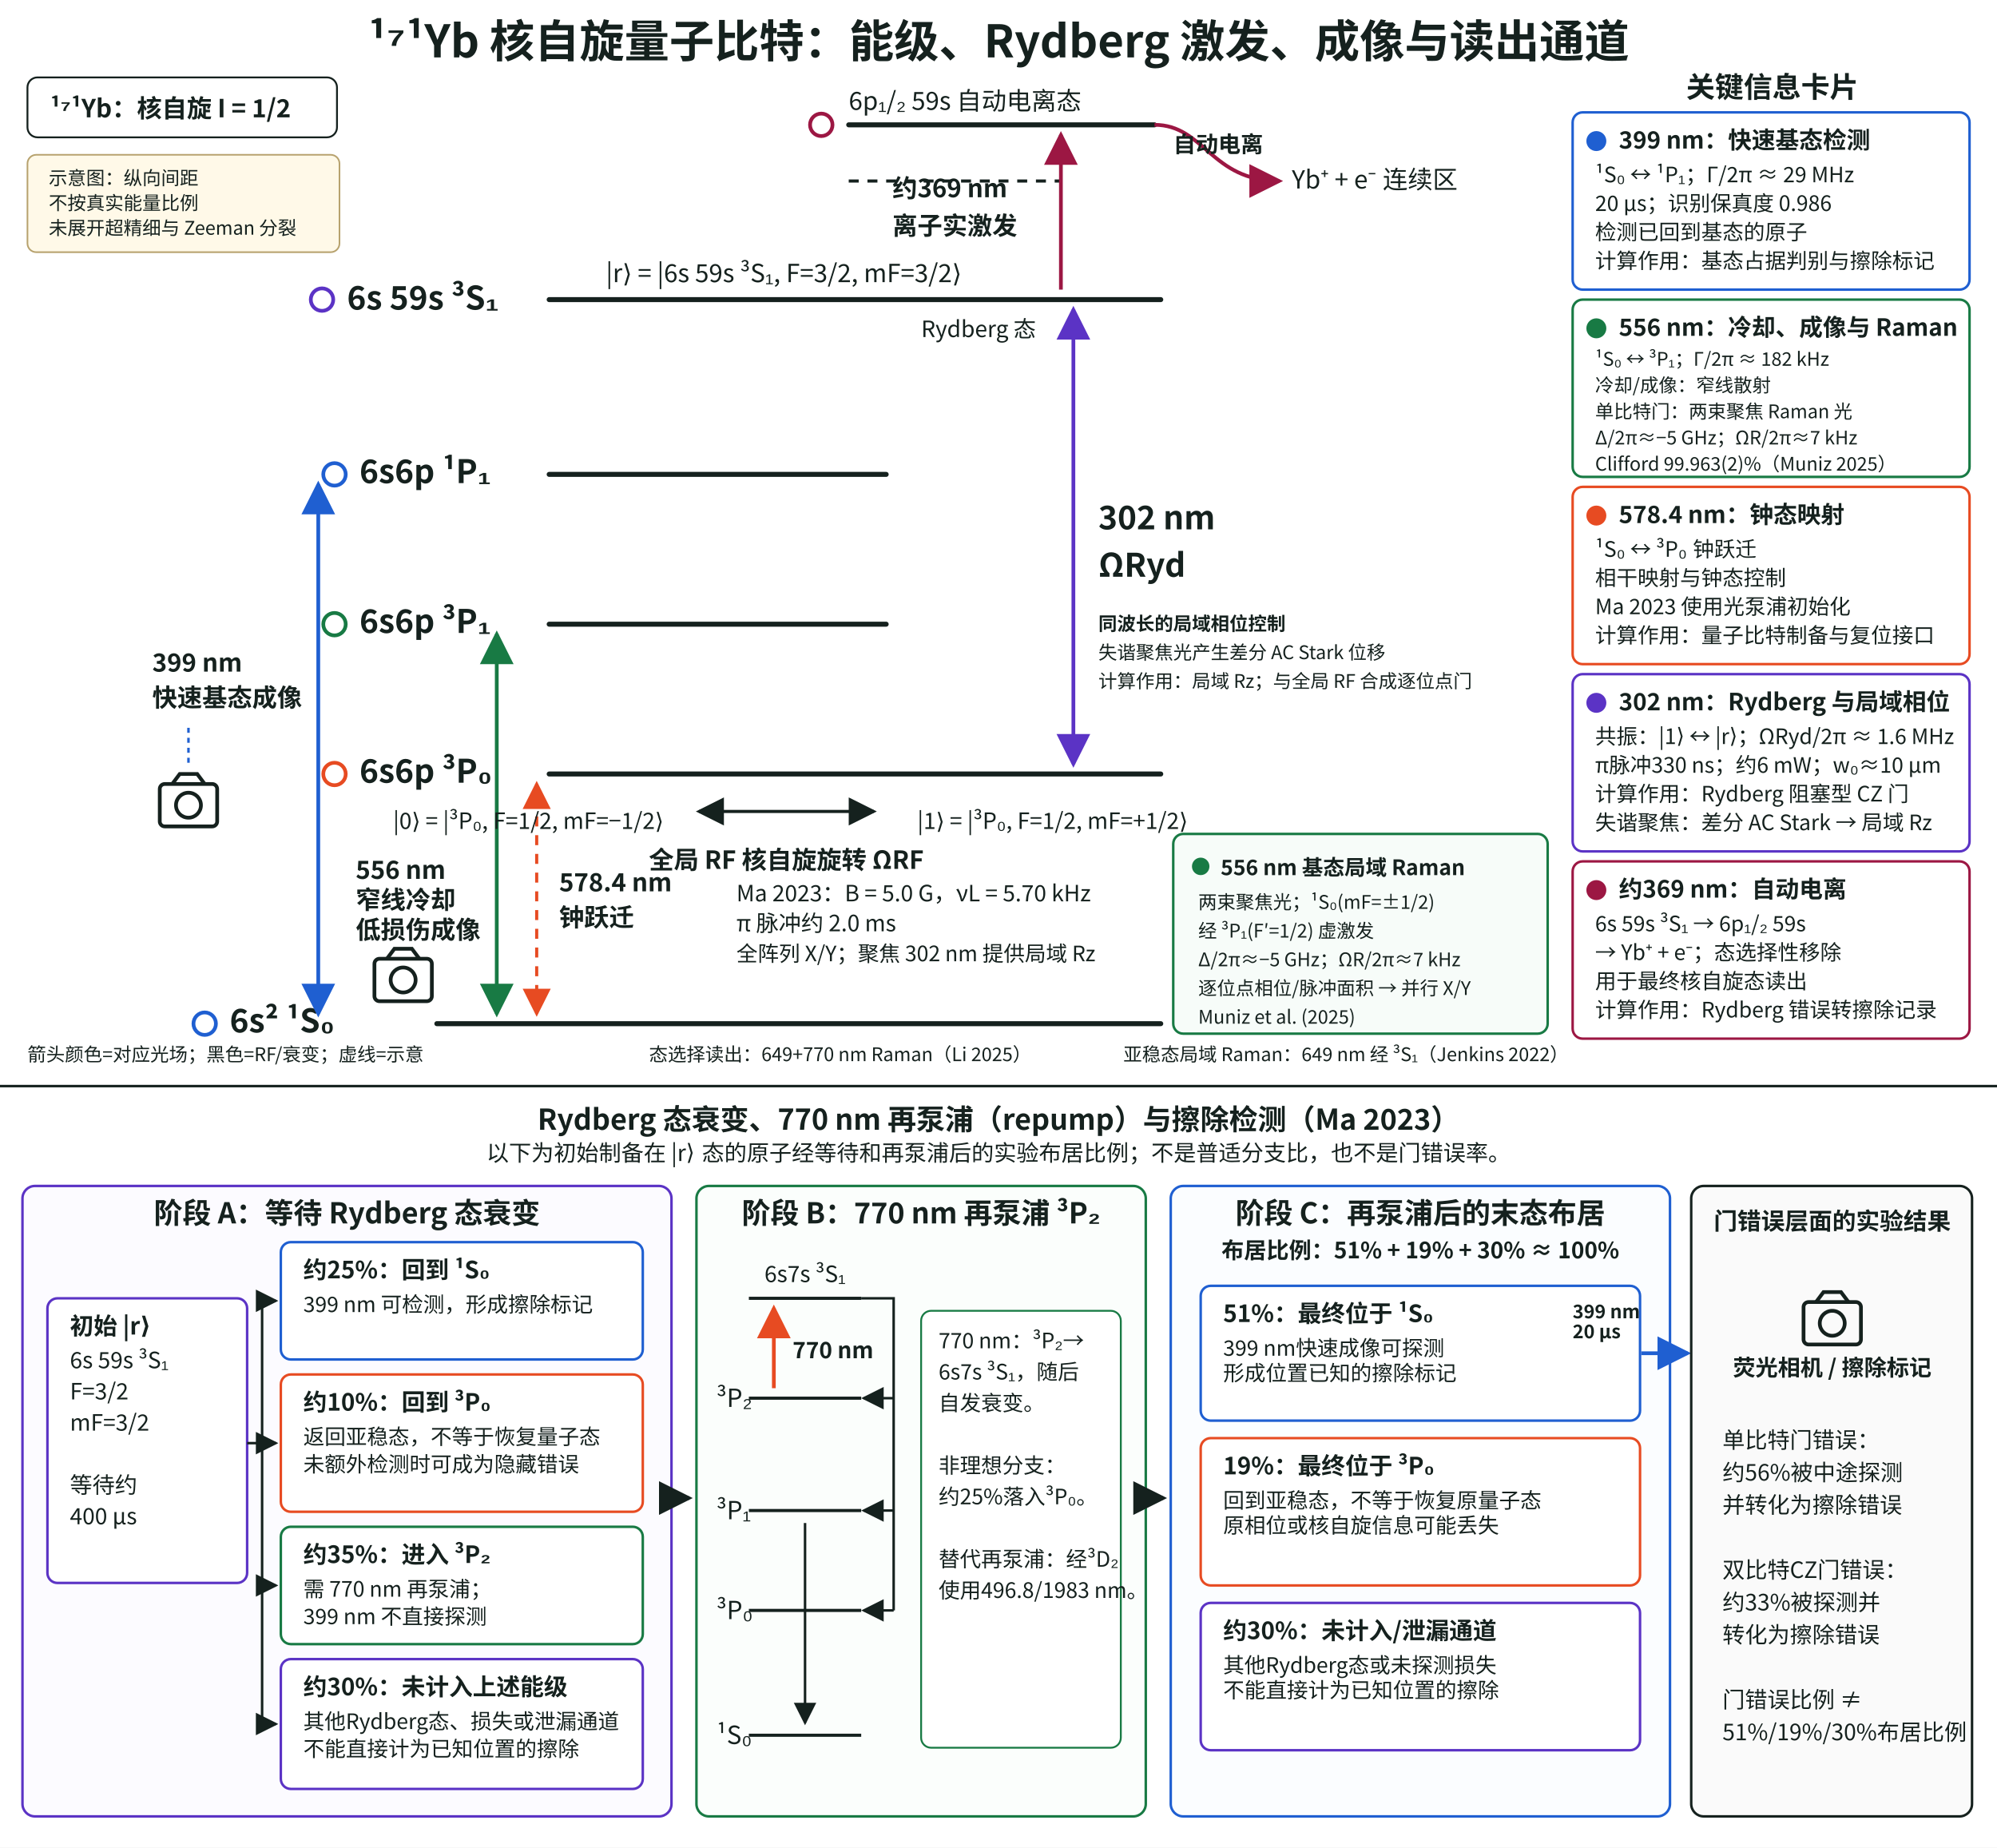
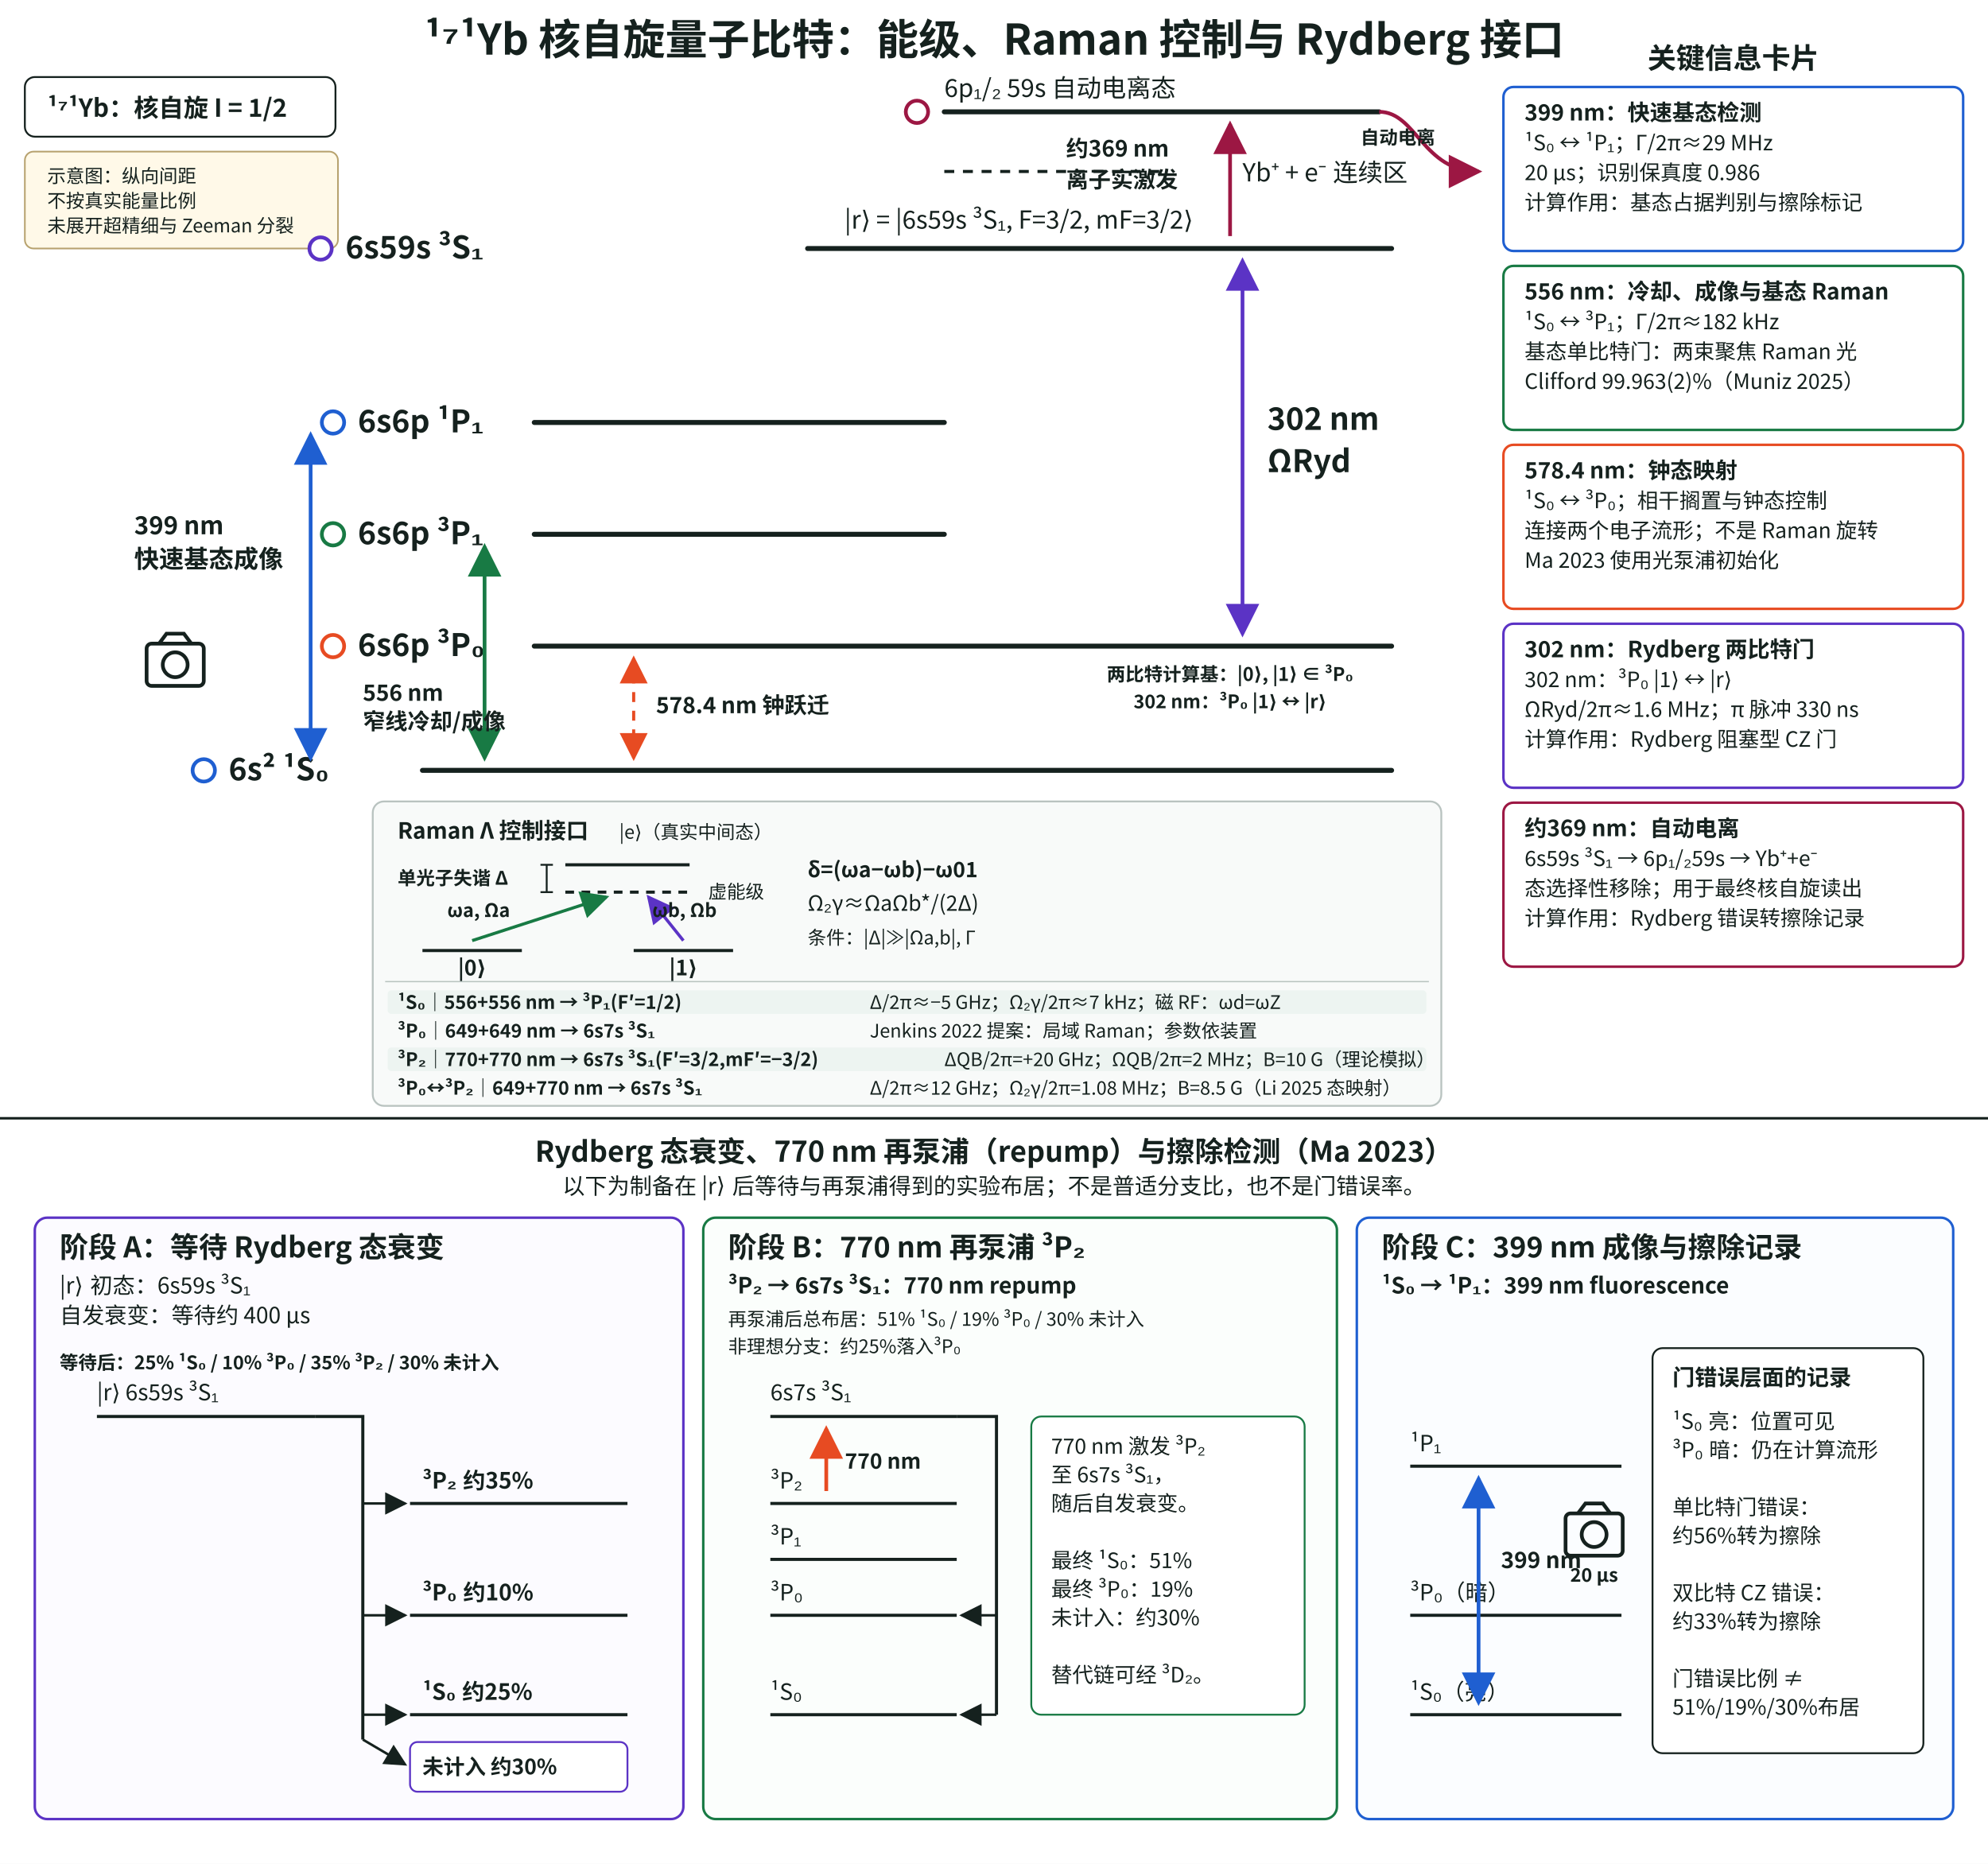
- <svg xmlns="http://www.w3.org/2000/svg" width="1600" height="1480" viewBox="0 0 1600 1480" role="img" aria-labelledby="title description">
+ <svg xmlns="http://www.w3.org/2000/svg" width="1600" height="1500" viewBox="0 0 1600 1500" role="img" aria-labelledby="title description">
  <defs>
    <marker id="arrow-ink" markerWidth="9" markerHeight="9" refX="8" refY="4.5" orient="auto-start-reverse">
      <path d="M0,0 L9,4.5 L0,9 Z" fill="#15211e" />
    </marker>
    <marker id="arrow-blue" markerWidth="9" markerHeight="9" refX="8" refY="4.5" orient="auto-start-reverse">
      <path d="M0,0 L9,4.5 L0,9 Z" fill="#1f5fd1" />
    </marker>
    <marker id="arrow-green" markerWidth="9" markerHeight="9" refX="8" refY="4.5" orient="auto-start-reverse">
      <path d="M0,0 L9,4.5 L0,9 Z" fill="#187a44" />
    </marker>
    <marker id="arrow-orange" markerWidth="9" markerHeight="9" refX="8" refY="4.5" orient="auto-start-reverse">
      <path d="M0,0 L9,4.5 L0,9 Z" fill="#e74b22" />
    </marker>
    <marker id="arrow-purple" markerWidth="9" markerHeight="9" refX="8" refY="4.5" orient="auto-start-reverse">
      <path d="M0,0 L9,4.5 L0,9 Z" fill="#5b33c5" />
    </marker>
    <marker id="arrow-wine" markerWidth="9" markerHeight="9" refX="8" refY="4.5" orient="auto-start-reverse">
      <path d="M0,0 L9,4.5 L0,9 Z" fill="#9c1743" />
    </marker>
    <style>
-       text { font-family: "Noto Sans CJK SC", "Microsoft YaHei", "PingFang SC", Arial, sans-serif; fill: #15211e; letter-spacing: 0; }
-       .title { font-size: 36px; font-weight: 700; }
-       .subtitle { font-size: 21px; font-weight: 700; }
-       .level { font-size: 26px; font-weight: 600; }
-       .body { font-size: 20px; }
-       .small { font-size: 18px; }
-       .tiny { font-size: 17px; }
-       .micro { font-size: 15px; }
-       .card-title { font-size: 19px; font-weight: 700; }
-       .section-title { font-size: 23px; font-weight: 700; }
-       .energy-line { stroke: #15211e; stroke-width: 4; stroke-linecap: round; }
-       .thin-line { stroke: #15211e; stroke-width: 2.5; }
-     </style>
+     text { font-family: "Noto Sans CJK SC", "Microsoft YaHei", "PingFang SC", Arial, sans-serif; fill: #15211e; letter-spacing: 0; }
+     .title { font-size: 34px; font-weight: 700; } .level { font-size: 25px; font-weight: 650; }
+     .body { font-size: 20px; } .small { font-size: 18px; } .tiny { font-size: 17px; } .micro { font-size: 15px; }
+     .card-title { font-size: 18px; font-weight: 700; } .section-title { font-size: 23px; font-weight: 700; }
+     .energy-line { stroke: #15211e; stroke-width: 4; stroke-linecap: round; } .thin-line { stroke: #15211e; stroke-width: 2.5; }
+   </style>
  </defs>
-   <rect width="1600" height="1480" fill="#ffffff" />
-   <text x="800" y="46" class="title" text-anchor="middle">¹⁷¹Yb 核自旋量子比特：能级、Rydberg 激发、成像与读出通道</text>
-   <rect x="22" y="62" width="248" height="48" rx="8" fill="#ffffff" stroke="#15211e" stroke-width="1.5" />
-   <text x="40" y="94" class="body" font-weight="700">¹⁷¹Yb：核自旋 I = 1/2</text>
-   <rect x="22" y="124" width="250" height="78" rx="7" fill="#fff9e8" stroke="#b7a26e" stroke-width="1.3" />
-   <text x="39" y="148" class="micro" fill="#15211e" font-weight="400">示意图：纵向间距</text>
-   <text x="39" y="168" class="micro" fill="#15211e" font-weight="400">不按真实能量比例</text>
-   <text x="39" y="188" class="micro" fill="#15211e" font-weight="400">未展开超精细与 Zeeman 分裂</text>
-   <line x1="350" y1="820" x2="930" y2="820" class="energy-line" />
-   <line x1="440" y1="620" x2="930" y2="620" class="energy-line" />
-   <line x1="440" y1="500" x2="710" y2="500" class="energy-line" />
-   <line x1="440" y1="380" x2="710" y2="380" class="energy-line" />
-   <line x1="440" y1="240" x2="930" y2="240" class="energy-line" />
-   <line x1="680" y1="100" x2="925" y2="100" class="energy-line" />
-   <line x1="680" y1="145" x2="850" y2="145" stroke="#15211e" stroke-width="2.5" stroke-dasharray="8 7" />
-   <circle cx="164" cy="820" r="9" fill="#ffffff" stroke="#1f5fd1" stroke-width="3" />
-   <text x="184" y="827" class="level">6s² ¹S₀</text>
-   <circle cx="268" cy="620" r="9" fill="#ffffff" stroke="#e74b22" stroke-width="3" />
-   <text x="288" y="627" class="level">6s6p ³P₀</text>
-   <circle cx="268" cy="500" r="9" fill="#ffffff" stroke="#187a44" stroke-width="3" />
-   <text x="288" y="507" class="level">6s6p ³P₁</text>
-   <circle cx="268" cy="380" r="9" fill="#ffffff" stroke="#1f5fd1" stroke-width="3" />
-   <text x="288" y="387" class="level">6s6p ¹P₁</text>
-   <circle cx="258" cy="240" r="9" fill="#ffffff" stroke="#5b33c5" stroke-width="3" />
-   <text x="278" y="248" class="level">6s 59s ³S₁</text>
-   <text x="628" y="226" class="body" text-anchor="middle">|r⟩ = |6s 59s ³S₁, F=3/2, mF=3/2⟩</text>
-   <text x="830" y="270" class="small" text-anchor="end">Rydberg 态</text>
-   <circle cx="658" cy="100" r="9" fill="#ffffff" stroke="#9c1743" stroke-width="3" />
-   <text x="680" y="88" class="body">6p₁/₂ 59s 自动电离态</text>
-   <text x="1035" y="151" class="body">Yb⁺ + e⁻ 连续区</text>
-   <text x="22" y="850" class="micro" fill="#53615d">箭头颜色=对应光场；黑色=RF/衰变；虚线=示意</text>
-   <line x1="255" y1="812" x2="255" y2="388" stroke="#1f5fd1" stroke-width="3" marker-start="url(#arrow-blue)" marker-end="url(#arrow-blue)" />
-   <text x="122" y="538" class="body" fill="#1f5fd1" font-weight="700">399 nm</text>
-   <text x="122" y="566" class="body" fill="#1f5fd1" font-weight="700">快速基态成像</text>
-   <g transform="translate(128 620)" stroke="#15211e" fill="none" stroke-width="3">
+   <rect width="1600" height="1500" fill="#ffffff" />
+   <text x="800" y="44" class="title" text-anchor="middle">¹⁷¹Yb 核自旋量子比特：能级、Raman 控制与 Rydberg 接口</text>
+   <rect x="20" y="62" width="250" height="48" rx="8" fill="#ffffff" stroke="#15211e" stroke-width="1.5" />
+   <text x="38" y="94" class="body" font-weight="700">¹⁷¹Yb：核自旋 I = 1/2</text>
+   <rect x="20" y="122" width="252" height="78" rx="7" fill="#fff9e8" stroke="#b7a26e" stroke-width="1.3" />
+   <text x="38" y="147" class="micro" fill="#15211e" font-weight="400">示意图：纵向间距</text>
+   <text x="38" y="167" class="micro" fill="#15211e" font-weight="400">不按真实能量比例</text>
+   <text x="38" y="187" class="micro" fill="#15211e" font-weight="400">未展开超精细与 Zeeman 分裂</text>
+   <line x1="340" y1="620" x2="1120" y2="620" class="energy-line" />
+   <line x1="430" y1="520" x2="1120" y2="520" class="energy-line" />
+   <line x1="430" y1="430" x2="760" y2="430" class="energy-line" />
+   <line x1="430" y1="340" x2="760" y2="340" class="energy-line" />
+   <line x1="650" y1="200" x2="1120" y2="200" class="energy-line" />
+   <line x1="760" y1="90" x2="1110" y2="90" class="energy-line" />
+   <line x1="760" y1="138" x2="940" y2="138" class="thin-line" stroke-dasharray="8 7" />
+   <circle cx="164" cy="620" r="9" fill="#fff" stroke="#1f5fd1" stroke-width="3" />
+   <text x="184" y="628" class="level">6s² ¹S₀</text>
+   <circle cx="268" cy="520" r="9" fill="#fff" stroke="#e74b22" stroke-width="3" />
+   <text x="288" y="528" class="level">6s6p ³P₀</text>
+   <circle cx="268" cy="430" r="9" fill="#fff" stroke="#187a44" stroke-width="3" />
+   <text x="288" y="438" class="level">6s6p ³P₁</text>
+   <circle cx="268" cy="340" r="9" fill="#fff" stroke="#1f5fd1" stroke-width="3" />
+   <text x="288" y="348" class="level">6s6p ¹P₁</text>
+   <circle cx="258" cy="200" r="9" fill="#fff" stroke="#5b33c5" stroke-width="3" />
+   <text x="278" y="208" class="level">6s59s ³S₁</text>
+   <text x="820" y="184" class="body" text-anchor="middle">|r⟩ = |6s59s ³S₁, F=3/2, mF=3/2⟩</text>
+   <circle cx="738" cy="90" r="9" fill="#fff" stroke="#9c1743" stroke-width="3" />
+   <text x="760" y="78" class="body">6p₁/₂ 59s 自动电离态</text>
+   <text x="1000" y="146" class="body">Yb⁺ + e⁻ 连续区</text>
+   <line x1="250" y1="610" x2="250" y2="350" stroke="#1f5fd1" stroke-width="3" marker-start="url(#arrow-blue)" marker-end="url(#arrow-blue)" />
+   <text x="108" y="430" class="body" fill="#1f5fd1" font-weight="700">399 nm</text>
+   <text x="108" y="457" class="body" fill="#1f5fd1" font-weight="700">快速基态成像</text>
+   <g transform="translate(118 510)" stroke="#15211e" fill="none" stroke-width="3">
    <rect x="0" y="8" width="46" height="34" rx="4" />
    <path d="M10 8 L16 0 H30 L36 8" />
    <circle cx="23" cy="25" r="10" />
  </g>
-   <line x1="151" y1="611" x2="151" y2="580" stroke="#1f5fd1" stroke-width="2" stroke-dasharray="4 4" />
-   <line x1="398" y1="812" x2="398" y2="508" stroke="#187a44" stroke-width="3" marker-start="url(#arrow-green)" marker-end="url(#arrow-green)" />
-   <text x="285" y="704" class="body" fill="#187a44" font-weight="700">556 nm</text>
-   <text x="285" y="728" class="body" fill="#187a44" font-weight="700">窄线冷却</text>
-   <text x="285" y="752" class="body" fill="#187a44" font-weight="700">低损伤成像</text>
-   <g transform="translate(300 760)" stroke="#15211e" fill="none" stroke-width="3">
-     <rect x="0" y="8" width="46" height="34" rx="4" />
-     <path d="M10 8 L16 0 H30 L36 8" />
-     <circle cx="23" cy="25" r="10" />
+   <line x1="390" y1="610" x2="390" y2="440" stroke="#187a44" stroke-width="3" marker-start="url(#arrow-green)" marker-end="url(#arrow-green)" />
+   <text x="292" y="564" class="small" fill="#187a44" font-weight="700">556 nm</text>
+   <text x="292" y="587" class="small" fill="#187a44" font-weight="700">窄线冷却/成像</text>
+   <line x1="510" y1="610" x2="510" y2="530" stroke="#e74b22" stroke-width="2.5" stroke-dasharray="8 7" marker-start="url(#arrow-orange)" marker-end="url(#arrow-orange)" />
+   <text x="528" y="574" class="small" fill="#e74b22" font-weight="700">578.4 nm 钟跃迁</text>
+   <line x1="1000" y1="510" x2="1000" y2="210" stroke="#5b33c5" stroke-width="3" marker-start="url(#arrow-purple)" marker-end="url(#arrow-purple)" />
+   <text x="1020" y="346" class="level" fill="#5b33c5" font-weight="700">302 nm</text>
+   <text x="1020" y="380" class="level" fill="#5b33c5" font-weight="700">ΩRyd</text>
+   <text x="990" y="548" class="micro" text-anchor="middle" fill="#5b33c5" font-weight="700">两比特计算基：|0⟩, |1⟩ ∈ ³P₀</text>
+   <text x="990" y="570" class="micro" text-anchor="middle" fill="#5b33c5" font-weight="700">302 nm：³P₀ |1⟩ ↔ |r⟩</text>
+   <line x1="990" y1="190" x2="990" y2="100" stroke="#9c1743" stroke-width="3" marker-end="url(#arrow-wine)" />
+   <text x="858" y="126" class="small" fill="#9c1743" font-weight="700">约369 nm</text>
+   <text x="858" y="151" class="small" fill="#9c1743" font-weight="700">离子实激发</text>
+   <path d="M1110 90 C1140 90 1145 138 1190 138" fill="none" stroke="#9c1743" stroke-width="3" marker-end="url(#arrow-wine)" />
+   <text x="1095" y="116" class="micro" fill="#9c1743" font-weight="700">自动电离</text>
+   <g id="raman-lambda-control-map">
+     <rect x="300" y="645" width="860" height="245" rx="9" fill="#f8faf9" stroke="#b9c3c0" stroke-width="1.5" />
+     <text x="320" y="675" class="card-title" fill="#15211e" font-weight="700">Raman Λ 控制接口</text>
+     <line x1="455" y1="696" x2="555" y2="696" class="thin-line" />
+     <text x="560" y="675" class="micro" text-anchor="middle" fill="#53615d">|e⟩（真实中间态）</text>
+     <line x1="455" y1="718" x2="555" y2="718" class="thin-line" stroke-dasharray="7 6" />
+     <text x="570" y="723" class="micro" fill="#53615d">虚能级</text>
+     <line x1="440" y1="696" x2="440" y2="718" stroke="#15211e" stroke-width="1.5" />
+     <line x1="435" y1="696" x2="445" y2="696" stroke="#15211e" stroke-width="1.5" />
+     <line x1="435" y1="718" x2="445" y2="718" stroke="#15211e" stroke-width="1.5" />
+     <text x="320" y="712" class="micro" font-weight="700">单光子失谐 Δ</text>
+     <line x1="340" y1="765" x2="420" y2="765" class="thin-line" />
+     <line x1="510" y1="765" x2="590" y2="765" class="thin-line" />
+     <text x="380" y="785" class="tiny" text-anchor="middle" font-weight="700">|0⟩</text>
+     <text x="550" y="785" class="tiny" text-anchor="middle" font-weight="700">|1⟩</text>
+     <line x1="380" y1="757" x2="488" y2="722" stroke="#187a44" stroke-width="2.5" marker-end="url(#arrow-green)" />
+     <line x1="550" y1="757" x2="522" y2="722" stroke="#5b33c5" stroke-width="2.5" marker-end="url(#arrow-purple)" />
+     <text x="360" y="738" class="micro" fill="#187a44" font-weight="700">ωa, Ωa</text>
+     <text x="525" y="738" class="micro" fill="#5b33c5" font-weight="700">ωb, Ωb</text>
+     <text x="650" y="706" class="tiny" font-weight="700">δ=(ωa−ωb)−ω01</text>
+     <text x="650" y="733" class="tiny">Ω₂γ≈ΩaΩb*/(2Δ)</text>
+     <text x="650" y="760" class="micro" fill="#53615d">条件：|Δ|≫|Ωa,b|, Γ</text>
+     <line x1="310" y1="790" x2="1150" y2="790" stroke="#b9c3c0" stroke-width="1" />
+     <rect x="312" y="797" width="836" height="19" rx="3" fill="#edf4f1" stroke="none" stroke-width="0" />
+     <text x="320" y="812" class="micro" fill="#187a44" font-weight="700">¹S₀｜556+556 nm → ³P₁(F′=1/2)</text>
+     <text x="700" y="812" class="micro">Δ/2π≈−5 GHz；Ω₂γ/2π≈7 kHz；磁 RF：ωd=ωZ</text>
+     <text x="320" y="835" class="micro" fill="#e74b22" font-weight="700">³P₀｜649+649 nm → 6s7s ³S₁</text>
+     <text x="700" y="835" class="micro">Jenkins 2022 提案：局域 Raman；参数依装置</text>
+     <rect x="312" y="843" width="836" height="19" rx="3" fill="#edf4f1" stroke="none" stroke-width="0" />
+     <text x="320" y="858" class="micro" fill="#9c1743" font-weight="700">³P₂｜770+770 nm → 6s7s ³S₁(F′=3/2,mF′=−3/2)</text>
+     <text x="760" y="858" class="micro">ΔQB/2π=+20 GHz；ΩQB/2π=2 MHz；B=10 G（理论模拟）</text>
+     <text x="320" y="881" class="micro" fill="#5b33c5" font-weight="700">³P₀↔³P₂｜649+770 nm → 6s7s ³S₁</text>
+     <text x="700" y="881" class="micro">Δ/2π≈12 GHz；Ω₂γ/2π=1.08 MHz；B=8.5 G（Li 2025 态映射）</text>
  </g>
-   <line x1="430" y1="812" x2="430" y2="628" stroke="#e74b22" stroke-width="2.5" stroke-dasharray="8 7" marker-start="url(#arrow-orange)" marker-end="url(#arrow-orange)" />
-   <text x="448" y="714" class="body" fill="#e74b22" font-weight="700">578.4 nm</text>
-   <text x="448" y="742" class="body" fill="#e74b22" font-weight="700">钟跃迁</text>
-   <line x1="860" y1="612" x2="860" y2="248" stroke="#5b33c5" stroke-width="3" marker-start="url(#arrow-purple)" marker-end="url(#arrow-purple)" />
-   <text x="880" y="424" class="level" fill="#5b33c5" font-weight="700">302 nm</text>
-   <text x="880" y="462" class="level" fill="#5b33c5" font-weight="700">ΩRyd</text>
-   <text x="880" y="505" class="micro" fill="#5b33c5" font-weight="700">同波长的局域相位控制</text>
-   <text x="880" y="528" class="micro">失谐聚焦光产生差分 AC Stark 位移</text>
-   <text x="880" y="551" class="micro">计算作用：局域 Rz；与全局 RF 合成逐位点门</text>
-   <line x1="850" y1="232" x2="850" y2="108" stroke="#9c1743" stroke-width="3" marker-end="url(#arrow-wine)" />
-   <text x="715" y="158" class="body" fill="#9c1743" font-weight="700">约369 nm</text>
-   <text x="715" y="188" class="body" fill="#9c1743" font-weight="700">离子实激发</text>
-   <path d="M925 100 C965 100 970 145 1025 145" fill="none" stroke="#9c1743" stroke-width="3" marker-end="url(#arrow-wine)" />
-   <text x="940" y="122" class="small" fill="#9c1743" font-weight="700">自动电离</text>
-   <text x="315" y="664" class="small">|0⟩ = |³P₀, F=1/2, mF=−1/2⟩</text>
-   <text x="735" y="664" class="small">|1⟩ = |³P₀, F=1/2, mF=+1/2⟩</text>
-   <line x1="560" y1="650" x2="700" y2="650" stroke="#15211e" stroke-width="2.5" marker-start="url(#arrow-ink)" marker-end="url(#arrow-ink)" />
-   <text x="630" y="696" class="body" text-anchor="middle" font-weight="700">全局 RF 核自旋旋转 ΩRF</text>
-   <text x="590" y="722" class="small" fill="#15211e" font-weight="400">Ma 2023：B = 5.0 G，νL = 5.70 kHz</text>
-   <text x="590" y="746" class="small" fill="#15211e" font-weight="400">π 脉冲约 2.0 ms</text>
-   <text x="590" y="770" class="tiny">全阵列 X/Y；聚焦 302 nm 提供局域 Rz</text>
-   <text x="520" y="850" class="micro" fill="#53615d">态选择读出：649+770 nm Raman（Li 2025）</text>
-   <rect x="940" y="668" width="300" height="160" rx="8" fill="#f7fcf9" stroke="#187a44" stroke-width="2" />
-   <circle cx="962" cy="694" r="7" fill="#187a44" />
-   <text x="978" y="701" class="tiny" fill="#187a44" font-weight="700">556 nm 基态局域 Raman</text>
-   <text x="960" y="728" class="micro">两束聚焦光；¹S₀(mF=±1/2)</text>
-   <text x="960" y="751" class="micro">经 ³P₁(F′=1/2) 虚激发</text>
-   <text x="960" y="774" class="micro">Δ/2π≈−5 GHz；ΩR/2π≈7 kHz</text>
-   <text x="960" y="797" class="micro">逐位点相位/脉冲面积 → 并行 X/Y</text>
-   <text x="960" y="820" class="micro" fill="#53615d">Muniz et al. (2025)</text>
-   <text x="900" y="850" class="micro" fill="#53615d">亚稳态局域 Raman：649 nm 经 ³S₁（Jenkins 2022）</text>
-   <text x="1420" y="78" class="section-title" text-anchor="middle">关键信息卡片</text>
-   <rect x="1260" y="90" width="318" height="142" rx="8" fill="#ffffff" stroke="#1f5fd1" stroke-width="2" />
-   <circle cx="1279" cy="113" r="8" fill="#1f5fd1" />
-   <text x="1297" y="119" class="card-title" fill="#1f5fd1" font-weight="700">399 nm：快速基态检测</text>
-   <text x="1278" y="146" class="tiny" fill="#15211e" font-weight="400">¹S₀ ↔ ¹P₁；Γ/2π ≈ 29 MHz</text>
-   <text x="1278" y="169" class="tiny" fill="#15211e" font-weight="400">20 μs；识别保真度 0.986</text>
-   <text x="1278" y="192" class="tiny" fill="#15211e" font-weight="400">检测已回到基态的原子</text>
-   <text x="1278" y="215" class="tiny" fill="#15211e" font-weight="400">计算作用：基态占据判别与擦除标记</text>
-   <rect x="1260" y="240" width="318" height="142" rx="8" fill="#ffffff" stroke="#187a44" stroke-width="2" />
-   <circle cx="1279" cy="263" r="8" fill="#187a44" />
-   <text x="1297" y="269" class="card-title" fill="#187a44" font-weight="700">556 nm：冷却、成像与 Raman</text>
-   <text x="1278" y="293" class="micro" fill="#15211e" font-weight="400">¹S₀ ↔ ³P₁；Γ/2π ≈ 182 kHz</text>
-   <text x="1278" y="314" class="micro" fill="#15211e" font-weight="400">冷却/成像：窄线散射</text>
-   <text x="1278" y="335" class="micro" fill="#15211e" font-weight="400">单比特门：两束聚焦 Raman 光</text>
-   <text x="1278" y="356" class="micro" fill="#15211e" font-weight="400">Δ/2π≈−5 GHz；ΩR/2π≈7 kHz</text>
-   <text x="1278" y="377" class="micro" fill="#15211e" font-weight="400">Clifford 99.963(2)%（Muniz 2025）</text>
-   <rect x="1260" y="390" width="318" height="142" rx="8" fill="#ffffff" stroke="#e74b22" stroke-width="2" />
-   <circle cx="1279" cy="413" r="8" fill="#e74b22" />
-   <text x="1297" y="419" class="card-title" fill="#e74b22" font-weight="700">578.4 nm：钟态映射</text>
-   <text x="1278" y="446" class="tiny" fill="#15211e" font-weight="400">¹S₀ ↔ ³P₀ 钟跃迁</text>
-   <text x="1278" y="469" class="tiny" fill="#15211e" font-weight="400">相干映射与钟态控制</text>
-   <text x="1278" y="492" class="tiny" fill="#15211e" font-weight="400">Ma 2023 使用光泵浦初始化</text>
-   <text x="1278" y="515" class="tiny" fill="#15211e" font-weight="400">计算作用：量子比特制备与复位接口</text>
-   <rect x="1260" y="540" width="318" height="142" rx="8" fill="#ffffff" stroke="#5b33c5" stroke-width="2" />
-   <circle cx="1279" cy="563" r="8" fill="#5b33c5" />
-   <text x="1297" y="569" class="card-title" fill="#5b33c5" font-weight="700">302 nm：Rydberg 与局域相位</text>
-   <text x="1278" y="596" class="tiny" fill="#15211e" font-weight="400">共振：|1⟩ ↔ |r⟩；ΩRyd/2π ≈ 1.6 MHz</text>
-   <text x="1278" y="619" class="tiny" fill="#15211e" font-weight="400">π脉冲330 ns；约6 mW；w₀≈10 μm</text>
-   <text x="1278" y="642" class="tiny" fill="#15211e" font-weight="400">计算作用：Rydberg 阻塞型 CZ 门</text>
-   <text x="1278" y="665" class="tiny" fill="#15211e" font-weight="400">失谐聚焦：差分 AC Stark → 局域 Rz</text>
-   <rect x="1260" y="690" width="318" height="142" rx="8" fill="#ffffff" stroke="#9c1743" stroke-width="2" />
-   <circle cx="1279" cy="713" r="8" fill="#9c1743" />
-   <text x="1297" y="719" class="card-title" fill="#9c1743" font-weight="700">约369 nm：自动电离</text>
-   <text x="1278" y="746" class="tiny" fill="#15211e" font-weight="400">6s 59s ³S₁ → 6p₁/₂ 59s</text>
-   <text x="1278" y="769" class="tiny" fill="#15211e" font-weight="400">→ Yb⁺ + e⁻；态选择性移除</text>
-   <text x="1278" y="792" class="tiny" fill="#15211e" font-weight="400">用于最终核自旋态读出</text>
-   <text x="1278" y="815" class="tiny" fill="#15211e" font-weight="400">计算作用：Rydberg 错误转擦除记录</text>
-   <line x1="0" y1="870" x2="1600" y2="870" stroke="#15211e" stroke-width="2" />
-   <text x="800" y="905" class="section-title" text-anchor="middle">Rydberg 态衰变、770 nm 再泵浦（repump）与擦除检测（Ma 2023）</text>
-   <text x="800" y="930" class="small" text-anchor="middle" fill="#53615d">以下为初始制备在 |r⟩ 态的原子经等待和再泵浦后的实验布居比例；不是普适分支比，也不是门错误率。</text>
-   <rect x="18" y="950" width="520" height="505" rx="10" fill="#fcfbff" stroke="#5b33c5" stroke-width="2" />
-   <text x="278" y="980" class="section-title" text-anchor="middle" fill="#5b33c5">阶段 A：等待 Rydberg 态衰变</text>
-   <rect x="38" y="1040" width="160" height="228" rx="8" fill="#ffffff" stroke="#5b33c5" stroke-width="2" />
-   <text x="56" y="1069" class="card-title" fill="#5b33c5" font-weight="700">初始 |r⟩</text>
-   <text x="56" y="1096" class="small" fill="#15211e" font-weight="400">6s 59s ³S₁</text>
-   <text x="56" y="1121" class="small" fill="#15211e" font-weight="400">F=3/2</text>
-   <text x="56" y="1146" class="small" fill="#15211e" font-weight="400">mF=3/2</text>
-   <text x="56" y="1171" class="small" fill="#15211e" font-weight="400" />
-   <text x="56" y="1196" class="small" fill="#15211e" font-weight="400">等待约</text>
-   <text x="56" y="1221" class="small" fill="#15211e" font-weight="400">400 μs</text>
-   <rect x="225" y="995" width="290" height="94" rx="8" fill="#ffffff" stroke="#1f5fd1" stroke-width="2" />
-   <text x="243" y="1024" class="card-title" fill="#1f5fd1" font-weight="700">约25%：回到 ¹S₀</text>
-   <text x="243" y="1051" class="tiny" fill="#15211e" font-weight="400">399 nm 可检测，形成擦除标记</text>
-   <rect x="225" y="1101" width="290" height="110" rx="8" fill="#ffffff" stroke="#e74b22" stroke-width="2" />
-   <text x="243" y="1130" class="card-title" fill="#e74b22" font-weight="700">约10%：回到 ³P₀</text>
-   <text x="243" y="1157" class="tiny" fill="#15211e" font-weight="400">返回亚稳态，不等于恢复量子态</text>
-   <text x="243" y="1179" class="tiny" fill="#15211e" font-weight="400">未额外检测时可成为隐藏错误</text>
-   <rect x="225" y="1223" width="290" height="94" rx="8" fill="#ffffff" stroke="#187a44" stroke-width="2" />
-   <text x="243" y="1252" class="card-title" fill="#187a44" font-weight="700">约35%：进入 ³P₂</text>
-   <text x="243" y="1279" class="tiny" fill="#15211e" font-weight="400">需 770 nm 再泵浦；</text>
-   <text x="243" y="1301" class="tiny" fill="#15211e" font-weight="400">399 nm 不直接探测</text>
-   <rect x="225" y="1329" width="290" height="104" rx="8" fill="#ffffff" stroke="#5b33c5" stroke-width="2" />
-   <text x="243" y="1358" class="card-title" fill="#5b33c5" font-weight="700">约30%：未计入上述能级</text>
-   <text x="243" y="1385" class="tiny" fill="#15211e" font-weight="400">其他Rydberg态、损失或泄漏通道</text>
-   <text x="243" y="1407" class="tiny" fill="#15211e" font-weight="400">不能直接计为已知位置的擦除</text>
-   <line x1="198" y1="1156" x2="210" y2="1156" stroke="#15211e" stroke-width="2" />
-   <line x1="210" y1="1042" x2="210" y2="1381" stroke="#15211e" stroke-width="2" />
-   <line x1="210" y1="1042" x2="221" y2="1042" stroke="#15211e" stroke-width="2" marker-end="url(#arrow-ink)" />
-   <line x1="210" y1="1156" x2="221" y2="1156" stroke="#15211e" stroke-width="2" marker-end="url(#arrow-ink)" />
-   <line x1="210" y1="1270" x2="221" y2="1270" stroke="#15211e" stroke-width="2" marker-end="url(#arrow-ink)" />
-   <line x1="210" y1="1381" x2="221" y2="1381" stroke="#15211e" stroke-width="2" marker-end="url(#arrow-ink)" />
-   <rect x="558" y="950" width="360" height="505" rx="10" fill="#fbfefc" stroke="#187a44" stroke-width="2" />
-   <text x="738" y="980" class="section-title" text-anchor="middle" fill="#187a44">阶段 B：770 nm 再泵浦 ³P₂</text>
-   <line x1="600" y1="1040" x2="690" y2="1040" class="thin-line" />
-   <line x1="600" y1="1120" x2="690" y2="1120" class="thin-line" />
-   <line x1="600" y1="1210" x2="690" y2="1210" class="thin-line" />
-   <line x1="600" y1="1290" x2="690" y2="1290" class="thin-line" />
-   <line x1="600" y1="1390" x2="690" y2="1390" class="thin-line" />
-   <text x="645" y="1027" class="small" text-anchor="middle">6s7s ³S₁</text>
-   <text x="574" y="1127" class="body">³P₂</text>
-   <text x="574" y="1217" class="body">³P₁</text>
-   <text x="574" y="1297" class="body">³P₀</text>
-   <text x="574" y="1397" class="body">¹S₀</text>
-   <line x1="620" y1="1112" x2="620" y2="1048" stroke="#e74b22" stroke-width="3" marker-end="url(#arrow-orange)" />
-   <text x="635" y="1088" class="small" fill="#e74b22" font-weight="700">770 nm</text>
-   <path d="M690 1040 H716 V1290" fill="none" stroke="#15211e" stroke-width="2" />
-   <line x1="716" y1="1120" x2="692" y2="1120" stroke="#15211e" stroke-width="2" marker-end="url(#arrow-ink)" />
-   <line x1="716" y1="1210" x2="692" y2="1210" stroke="#15211e" stroke-width="2" marker-end="url(#arrow-ink)" />
-   <line x1="716" y1="1290" x2="692" y2="1290" stroke="#15211e" stroke-width="2" marker-end="url(#arrow-ink)" />
-   <line x1="645" y1="1220" x2="645" y2="1380" stroke="#15211e" stroke-width="2" marker-end="url(#arrow-ink)" />
-   <rect x="738" y="1050" width="160" height="350" rx="8" fill="#ffffff" stroke="#187a44" stroke-width="1.5" />
-   <text x="752" y="1080" class="tiny" fill="#15211e" font-weight="400">770 nm：³P₂→</text>
-   <text x="752" y="1105" class="tiny" fill="#15211e" font-weight="400">6s7s ³S₁，随后</text>
-   <text x="752" y="1130" class="tiny" fill="#15211e" font-weight="400">自发衰变。</text>
-   <text x="752" y="1155" class="tiny" fill="#15211e" font-weight="400" />
-   <text x="752" y="1180" class="tiny" fill="#15211e" font-weight="400">非理想分支：</text>
-   <text x="752" y="1205" class="tiny" fill="#15211e" font-weight="400">约25%落入³P₀。</text>
-   <text x="752" y="1230" class="tiny" fill="#15211e" font-weight="400" />
-   <text x="752" y="1255" class="tiny" fill="#15211e" font-weight="400">替代再泵浦：经³D₂</text>
-   <text x="752" y="1280" class="tiny" fill="#15211e" font-weight="400">使用496.8/1983 nm。</text>
-   <rect x="938" y="950" width="400" height="505" rx="10" fill="#fbfdff" stroke="#1f5fd1" stroke-width="2" />
-   <text x="1138" y="980" class="section-title" text-anchor="middle" fill="#1f5fd1">阶段 C：再泵浦后的末态布居</text>
-   <text x="1138" y="1008" class="small" text-anchor="middle" fill="#1f5fd1" font-weight="700">布居比例：51% + 19% + 30% ≈ 100%</text>
-   <rect x="962" y="1030" width="352" height="108" rx="8" fill="#ffffff" stroke="#1f5fd1" stroke-width="2" />
-   <text x="980" y="1059" class="card-title" fill="#1f5fd1" font-weight="700">51%：最终位于 ¹S₀</text>
-   <text x="980" y="1086" class="tiny" fill="#15211e" font-weight="400">399 nm快速成像可探测</text>
-   <text x="980" y="1106" class="tiny" fill="#15211e" font-weight="400">形成位置已知的擦除标记</text>
-   <rect x="962" y="1152" width="352" height="118" rx="8" fill="#ffffff" stroke="#e74b22" stroke-width="2" />
-   <text x="980" y="1181" class="card-title" fill="#e74b22" font-weight="700">19%：最终位于 ³P₀</text>
-   <text x="980" y="1208" class="tiny" fill="#15211e" font-weight="400">回到亚稳态，不等于恢复原量子态</text>
-   <text x="980" y="1228" class="tiny" fill="#15211e" font-weight="400">原相位或核自旋信息可能丢失</text>
-   <rect x="962" y="1284" width="352" height="118" rx="8" fill="#ffffff" stroke="#5b33c5" stroke-width="2" />
-   <text x="980" y="1313" class="card-title" fill="#5b33c5" font-weight="700">约30%：未计入/泄漏通道</text>
-   <text x="980" y="1340" class="tiny" fill="#15211e" font-weight="400">其他Rydberg态或未探测损失</text>
-   <text x="980" y="1360" class="tiny" fill="#15211e" font-weight="400">不能直接计为已知位置的擦除</text>
-   <line x1="1315" y1="1084" x2="1352" y2="1084" stroke="#1f5fd1" stroke-width="3" marker-end="url(#arrow-blue)" />
-   <text x="1260" y="1056" class="micro" fill="#1f5fd1" font-weight="700">399 nm</text>
-   <text x="1260" y="1072" class="micro" fill="#1f5fd1" font-weight="700">20 μs</text>
-   <rect x="1355" y="950" width="225" height="505" rx="10" fill="#fafafa" stroke="#15211e" stroke-width="2" />
-   <text x="1468" y="985" class="card-title" text-anchor="middle">门错误层面的实验结果</text>
-   <g transform="translate(1445 1035)" stroke="#15211e" fill="none" stroke-width="3">
-     <rect x="0" y="8" width="46" height="34" rx="4" />
-     <path d="M10 8 L16 0 H30 L36 8" />
-     <circle cx="23" cy="25" r="10" />
+   <text x="1395" y="55" class="section-title" text-anchor="middle">关键信息卡片</text>
+   <rect x="1210" y="70" width="370" height="132" rx="8" fill="#ffffff" stroke="#1f5fd1" stroke-width="2" />
+   <text x="1227" y="97" class="card-title" fill="#1f5fd1" font-weight="700">399 nm：快速基态检测</text>
+   <text x="1227" y="121" class="tiny" fill="#15211e" font-weight="400">¹S₀ ↔ ¹P₁；Γ/2π≈29 MHz</text>
+   <text x="1227" y="145" class="tiny" fill="#15211e" font-weight="400">20 μs；识别保真度 0.986</text>
+   <text x="1227" y="169" class="tiny" fill="#15211e" font-weight="400">计算作用：基态占据判别与擦除标记</text>
+   <rect x="1210" y="214" width="370" height="132" rx="8" fill="#ffffff" stroke="#187a44" stroke-width="2" />
+   <text x="1227" y="241" class="card-title" fill="#187a44" font-weight="700">556 nm：冷却、成像与基态 Raman</text>
+   <text x="1227" y="265" class="tiny" fill="#15211e" font-weight="400">¹S₀ ↔ ³P₁；Γ/2π≈182 kHz</text>
+   <text x="1227" y="289" class="tiny" fill="#15211e" font-weight="400">基态单比特门：两束聚焦 Raman 光</text>
+   <text x="1227" y="313" class="tiny" fill="#15211e" font-weight="400">Clifford 99.963(2)%（Muniz 2025）</text>
+   <rect x="1210" y="358" width="370" height="132" rx="8" fill="#ffffff" stroke="#e74b22" stroke-width="2" />
+   <text x="1227" y="385" class="card-title" fill="#e74b22" font-weight="700">578.4 nm：钟态映射</text>
+   <text x="1227" y="409" class="tiny" fill="#15211e" font-weight="400">¹S₀ ↔ ³P₀；相干搁置与钟态控制</text>
+   <text x="1227" y="433" class="tiny" fill="#15211e" font-weight="400">连接两个电子流形；不是 Raman 旋转</text>
+   <text x="1227" y="457" class="tiny" fill="#15211e" font-weight="400">Ma 2023 使用光泵浦初始化</text>
+   <rect x="1210" y="502" width="370" height="132" rx="8" fill="#ffffff" stroke="#5b33c5" stroke-width="2" />
+   <text x="1227" y="529" class="card-title" fill="#5b33c5" font-weight="700">302 nm：Rydberg 两比特门</text>
+   <text x="1227" y="553" class="tiny" fill="#15211e" font-weight="400">302 nm：³P₀ |1⟩ ↔ |r⟩</text>
+   <text x="1227" y="577" class="tiny" fill="#15211e" font-weight="400">ΩRyd/2π≈1.6 MHz；π 脉冲 330 ns</text>
+   <text x="1227" y="601" class="tiny" fill="#15211e" font-weight="400">计算作用：Rydberg 阻塞型 CZ 门</text>
+   <rect x="1210" y="646" width="370" height="132" rx="8" fill="#ffffff" stroke="#9c1743" stroke-width="2" />
+   <text x="1227" y="673" class="card-title" fill="#9c1743" font-weight="700">约369 nm：自动电离</text>
+   <text x="1227" y="697" class="tiny" fill="#15211e" font-weight="400">6s59s ³S₁ → 6p₁/₂59s → Yb⁺+e⁻</text>
+   <text x="1227" y="721" class="tiny" fill="#15211e" font-weight="400">态选择性移除；用于最终核自旋读出</text>
+   <text x="1227" y="745" class="tiny" fill="#15211e" font-weight="400">计算作用：Rydberg 错误转擦除记录</text>
+   <line x1="0" y1="900" x2="1600" y2="900" stroke="#15211e" stroke-width="2" />
+   <text x="800" y="935" class="section-title" text-anchor="middle">Rydberg 态衰变、770 nm 再泵浦（repump）与擦除检测（Ma 2023）</text>
+   <text x="800" y="961" class="small" text-anchor="middle" fill="#53615d">以下为制备在 |r⟩ 后等待与再泵浦得到的实验布居；不是普适分支比，也不是门错误率。</text>
+   <g id="decay-repump-flow">
+     <rect x="28" y="980" width="522" height="484" rx="10" fill="#fcfbff" stroke="#5b33c5" stroke-width="2" />
+     <text x="48" y="1012" class="section-title" fill="#5b33c5">阶段 A：等待 Rydberg 态衰变</text>
+     <text x="48" y="1041" class="small" fill="#15211e" font-weight="400">|r⟩ 初态：6s59s ³S₁</text>
+     <text x="48" y="1065" class="small" fill="#15211e" font-weight="400">自发衰变：等待约 400 μs</text>
+     <text x="48" y="1102" class="micro" font-weight="700">等待后：25% ¹S₀ / 10% ³P₀ / 35% ³P₂ / 30% 未计入</text>
+     <line x1="78" y1="1140" x2="254" y2="1140" class="thin-line" />
+     <text x="78" y="1127" class="small">|r⟩  6s59s ³S₁</text>
+     <path d="M254 1140 H292 V1400" fill="none" stroke="#15211e" stroke-width="2.5" />
+     <line x1="330" y1="1210" x2="505" y2="1210" class="thin-line" />
+     <text x="340" y="1198" class="small" fill="#187a44" font-weight="700">³P₂  约35%</text>
+     <line x1="330" y1="1300" x2="505" y2="1300" class="thin-line" />
+     <text x="340" y="1288" class="small" fill="#e74b22" font-weight="700">³P₀  约10%</text>
+     <line x1="330" y1="1380" x2="505" y2="1380" class="thin-line" />
+     <text x="340" y="1368" class="small" fill="#1f5fd1" font-weight="700">¹S₀  约25%</text>
+     <line x1="292" y1="1210" x2="326" y2="1210" stroke="#15211e" stroke-width="2" marker-end="url(#arrow-ink)" />
+     <line x1="292" y1="1300" x2="326" y2="1300" stroke="#15211e" stroke-width="2" marker-end="url(#arrow-ink)" />
+     <line x1="292" y1="1380" x2="326" y2="1380" stroke="#15211e" stroke-width="2" marker-end="url(#arrow-ink)" />
+     <rect x="330" y="1402" width="175" height="40" rx="6" fill="#fff" stroke="#5b33c5" stroke-width="1.5" />
+     <text x="340" y="1428" class="tiny" fill="#5b33c5" font-weight="700">未计入  约30%</text>
+     <line x1="292" y1="1400" x2="326" y2="1420" stroke="#15211e" stroke-width="2" marker-end="url(#arrow-ink)" />
+     <rect x="566" y="980" width="510" height="484" rx="10" fill="#fbfefc" stroke="#187a44" stroke-width="2" />
+     <text x="586" y="1012" class="section-title" fill="#187a44">阶段 B：770 nm 再泵浦 ³P₂</text>
+     <text x="586" y="1041" class="small" font-weight="700">³P₂ → 6s7s ³S₁：770 nm repump</text>
+     <text x="586" y="1067" class="micro" fill="#15211e" font-weight="400">再泵浦后总布居：51% ¹S₀ / 19% ³P₀ / 30% 未计入</text>
+     <text x="586" y="1089" class="micro" fill="#15211e" font-weight="400">非理想分支：约25%落入³P₀</text>
+     <line x1="620" y1="1140" x2="770" y2="1140" class="thin-line" />
+     <text x="620" y="1127" class="small">6s7s ³S₁</text>
+     <line x1="620" y1="1210" x2="770" y2="1210" class="thin-line" />
+     <text x="620" y="1198" class="small">³P₂</text>
+     <line x1="620" y1="1255" x2="770" y2="1255" class="thin-line" />
+     <text x="620" y="1243" class="small">³P₁</text>
+     <line x1="620" y1="1300" x2="770" y2="1300" class="thin-line" />
+     <text x="620" y="1288" class="small">³P₀</text>
+     <line x1="620" y1="1380" x2="770" y2="1380" class="thin-line" />
+     <text x="620" y="1368" class="small">¹S₀</text>
+     <line x1="665" y1="1200" x2="665" y2="1150" stroke="#e74b22" stroke-width="3" marker-end="url(#arrow-orange)" />
+     <text x="680" y="1182" class="tiny" fill="#e74b22" font-weight="700">770 nm</text>
+     <path d="M770 1140 H802 V1380" fill="none" stroke="#15211e" stroke-width="2.5" />
+     <line x1="802" y1="1300" x2="774" y2="1300" stroke="#15211e" stroke-width="2" marker-end="url(#arrow-ink)" />
+     <line x1="802" y1="1380" x2="774" y2="1380" stroke="#15211e" stroke-width="2" marker-end="url(#arrow-ink)" />
+     <rect x="830" y="1140" width="220" height="240" rx="8" fill="#fff" stroke="#187a44" stroke-width="1.5" />
+     <text x="846" y="1170" class="tiny" fill="#15211e" font-weight="400">770 nm 激发 ³P₂</text>
+     <text x="846" y="1193" class="tiny" fill="#15211e" font-weight="400">至 6s7s ³S₁，</text>
+     <text x="846" y="1216" class="tiny" fill="#15211e" font-weight="400">随后自发衰变。</text>
+     <text x="846" y="1239" class="tiny" fill="#15211e" font-weight="400" />
+     <text x="846" y="1262" class="tiny" fill="#15211e" font-weight="400">最终 ¹S₀：51%</text>
+     <text x="846" y="1285" class="tiny" fill="#15211e" font-weight="400">最终 ³P₀：19%</text>
+     <text x="846" y="1308" class="tiny" fill="#15211e" font-weight="400">未计入：约30%</text>
+     <text x="846" y="1331" class="tiny" fill="#15211e" font-weight="400" />
+     <text x="846" y="1354" class="tiny" fill="#15211e" font-weight="400">替代链可经 ³D₂。</text>
+     <rect x="1092" y="980" width="480" height="484" rx="10" fill="#fbfdff" stroke="#1f5fd1" stroke-width="2" />
+     <text x="1112" y="1012" class="section-title" fill="#1f5fd1">阶段 C：399 nm 成像与擦除记录</text>
+     <text x="1112" y="1041" class="small" font-weight="700">¹S₀ → ¹P₁：399 nm fluorescence</text>
+     <line x1="1135" y1="1180" x2="1305" y2="1180" class="thin-line" />
+     <text x="1135" y="1168" class="small">¹P₁</text>
+     <line x1="1135" y1="1300" x2="1305" y2="1300" class="thin-line" />
+     <text x="1135" y="1288" class="small">³P₀（暗）</text>
+     <line x1="1135" y1="1380" x2="1305" y2="1380" class="thin-line" />
+     <text x="1135" y="1368" class="small">¹S₀（亮）</text>
+     <line x1="1190" y1="1370" x2="1190" y2="1190" stroke="#1f5fd1" stroke-width="3" marker-start="url(#arrow-blue)" marker-end="url(#arrow-blue)" />
+     <text x="1208" y="1262" class="small" fill="#1f5fd1" font-weight="700">399 nm</text>
+     <g transform="translate(1260 1210)" stroke="#15211e" fill="none" stroke-width="3">
+       <rect x="0" y="8" width="46" height="34" rx="4" />
+       <path d="M10 8 L16 0 H30 L36 8" />
+       <circle cx="23" cy="25" r="10" />
+     </g>
+     <text x="1283" y="1273" class="micro" text-anchor="middle" fill="#1f5fd1" font-weight="700">20 μs</text>
+     <rect x="1330" y="1085" width="218" height="326" rx="8" fill="#fff" stroke="#15211e" stroke-width="1.5" />
+     <text x="1346" y="1115" class="card-title" font-weight="700">门错误层面的记录</text>
+     <text x="1346" y="1150" class="tiny" fill="#15211e" font-weight="400">¹S₀ 亮：位置可见</text>
+     <text x="1346" y="1173" class="tiny" fill="#15211e" font-weight="400">³P₀ 暗：仍在计算流形</text>
+     <text x="1346" y="1196" class="tiny" fill="#15211e" font-weight="400" />
+     <text x="1346" y="1219" class="tiny" fill="#15211e" font-weight="400">单比特门错误：</text>
+     <text x="1346" y="1242" class="tiny" fill="#15211e" font-weight="400">约56%转为擦除</text>
+     <text x="1346" y="1265" class="tiny" fill="#15211e" font-weight="400" />
+     <text x="1346" y="1288" class="tiny" fill="#15211e" font-weight="400">双比特 CZ 错误：</text>
+     <text x="1346" y="1311" class="tiny" fill="#15211e" font-weight="400">约33%转为擦除</text>
+     <text x="1346" y="1334" class="tiny" fill="#15211e" font-weight="400" />
+     <text x="1346" y="1357" class="tiny" fill="#15211e" font-weight="400">门错误比例 ≠</text>
+     <text x="1346" y="1380" class="tiny" fill="#15211e" font-weight="400">51%/19%/30%布居</text>
  </g>
-   <text x="1468" y="1102" class="small" text-anchor="middle" font-weight="700">荧光相机 / 擦除标记</text>
-   <text x="1380" y="1160" class="small" fill="#15211e" font-weight="400">单比特门错误：</text>
-   <text x="1380" y="1186" class="small" fill="#15211e" font-weight="400">约56%被中途探测</text>
-   <text x="1380" y="1212" class="small" fill="#15211e" font-weight="400">并转化为擦除错误</text>
-   <text x="1380" y="1238" class="small" fill="#15211e" font-weight="400" />
-   <text x="1380" y="1264" class="small" fill="#15211e" font-weight="400">双比特CZ门错误：</text>
-   <text x="1380" y="1290" class="small" fill="#15211e" font-weight="400">约33%被探测并</text>
-   <text x="1380" y="1316" class="small" fill="#15211e" font-weight="400">转化为擦除错误</text>
-   <text x="1380" y="1342" class="small" fill="#15211e" font-weight="400" />
-   <text x="1380" y="1368" class="small" fill="#15211e" font-weight="400">门错误比例 ≠</text>
-   <text x="1380" y="1394" class="small" fill="#15211e" font-weight="400">51%/19%/30%布居比例</text>
-   <line x1="538" y1="1200" x2="552" y2="1200" stroke="#15211e" stroke-width="3" marker-end="url(#arrow-ink)" />
-   <line x1="918" y1="1200" x2="932" y2="1200" stroke="#15211e" stroke-width="3" marker-end="url(#arrow-ink)" />
</svg>
